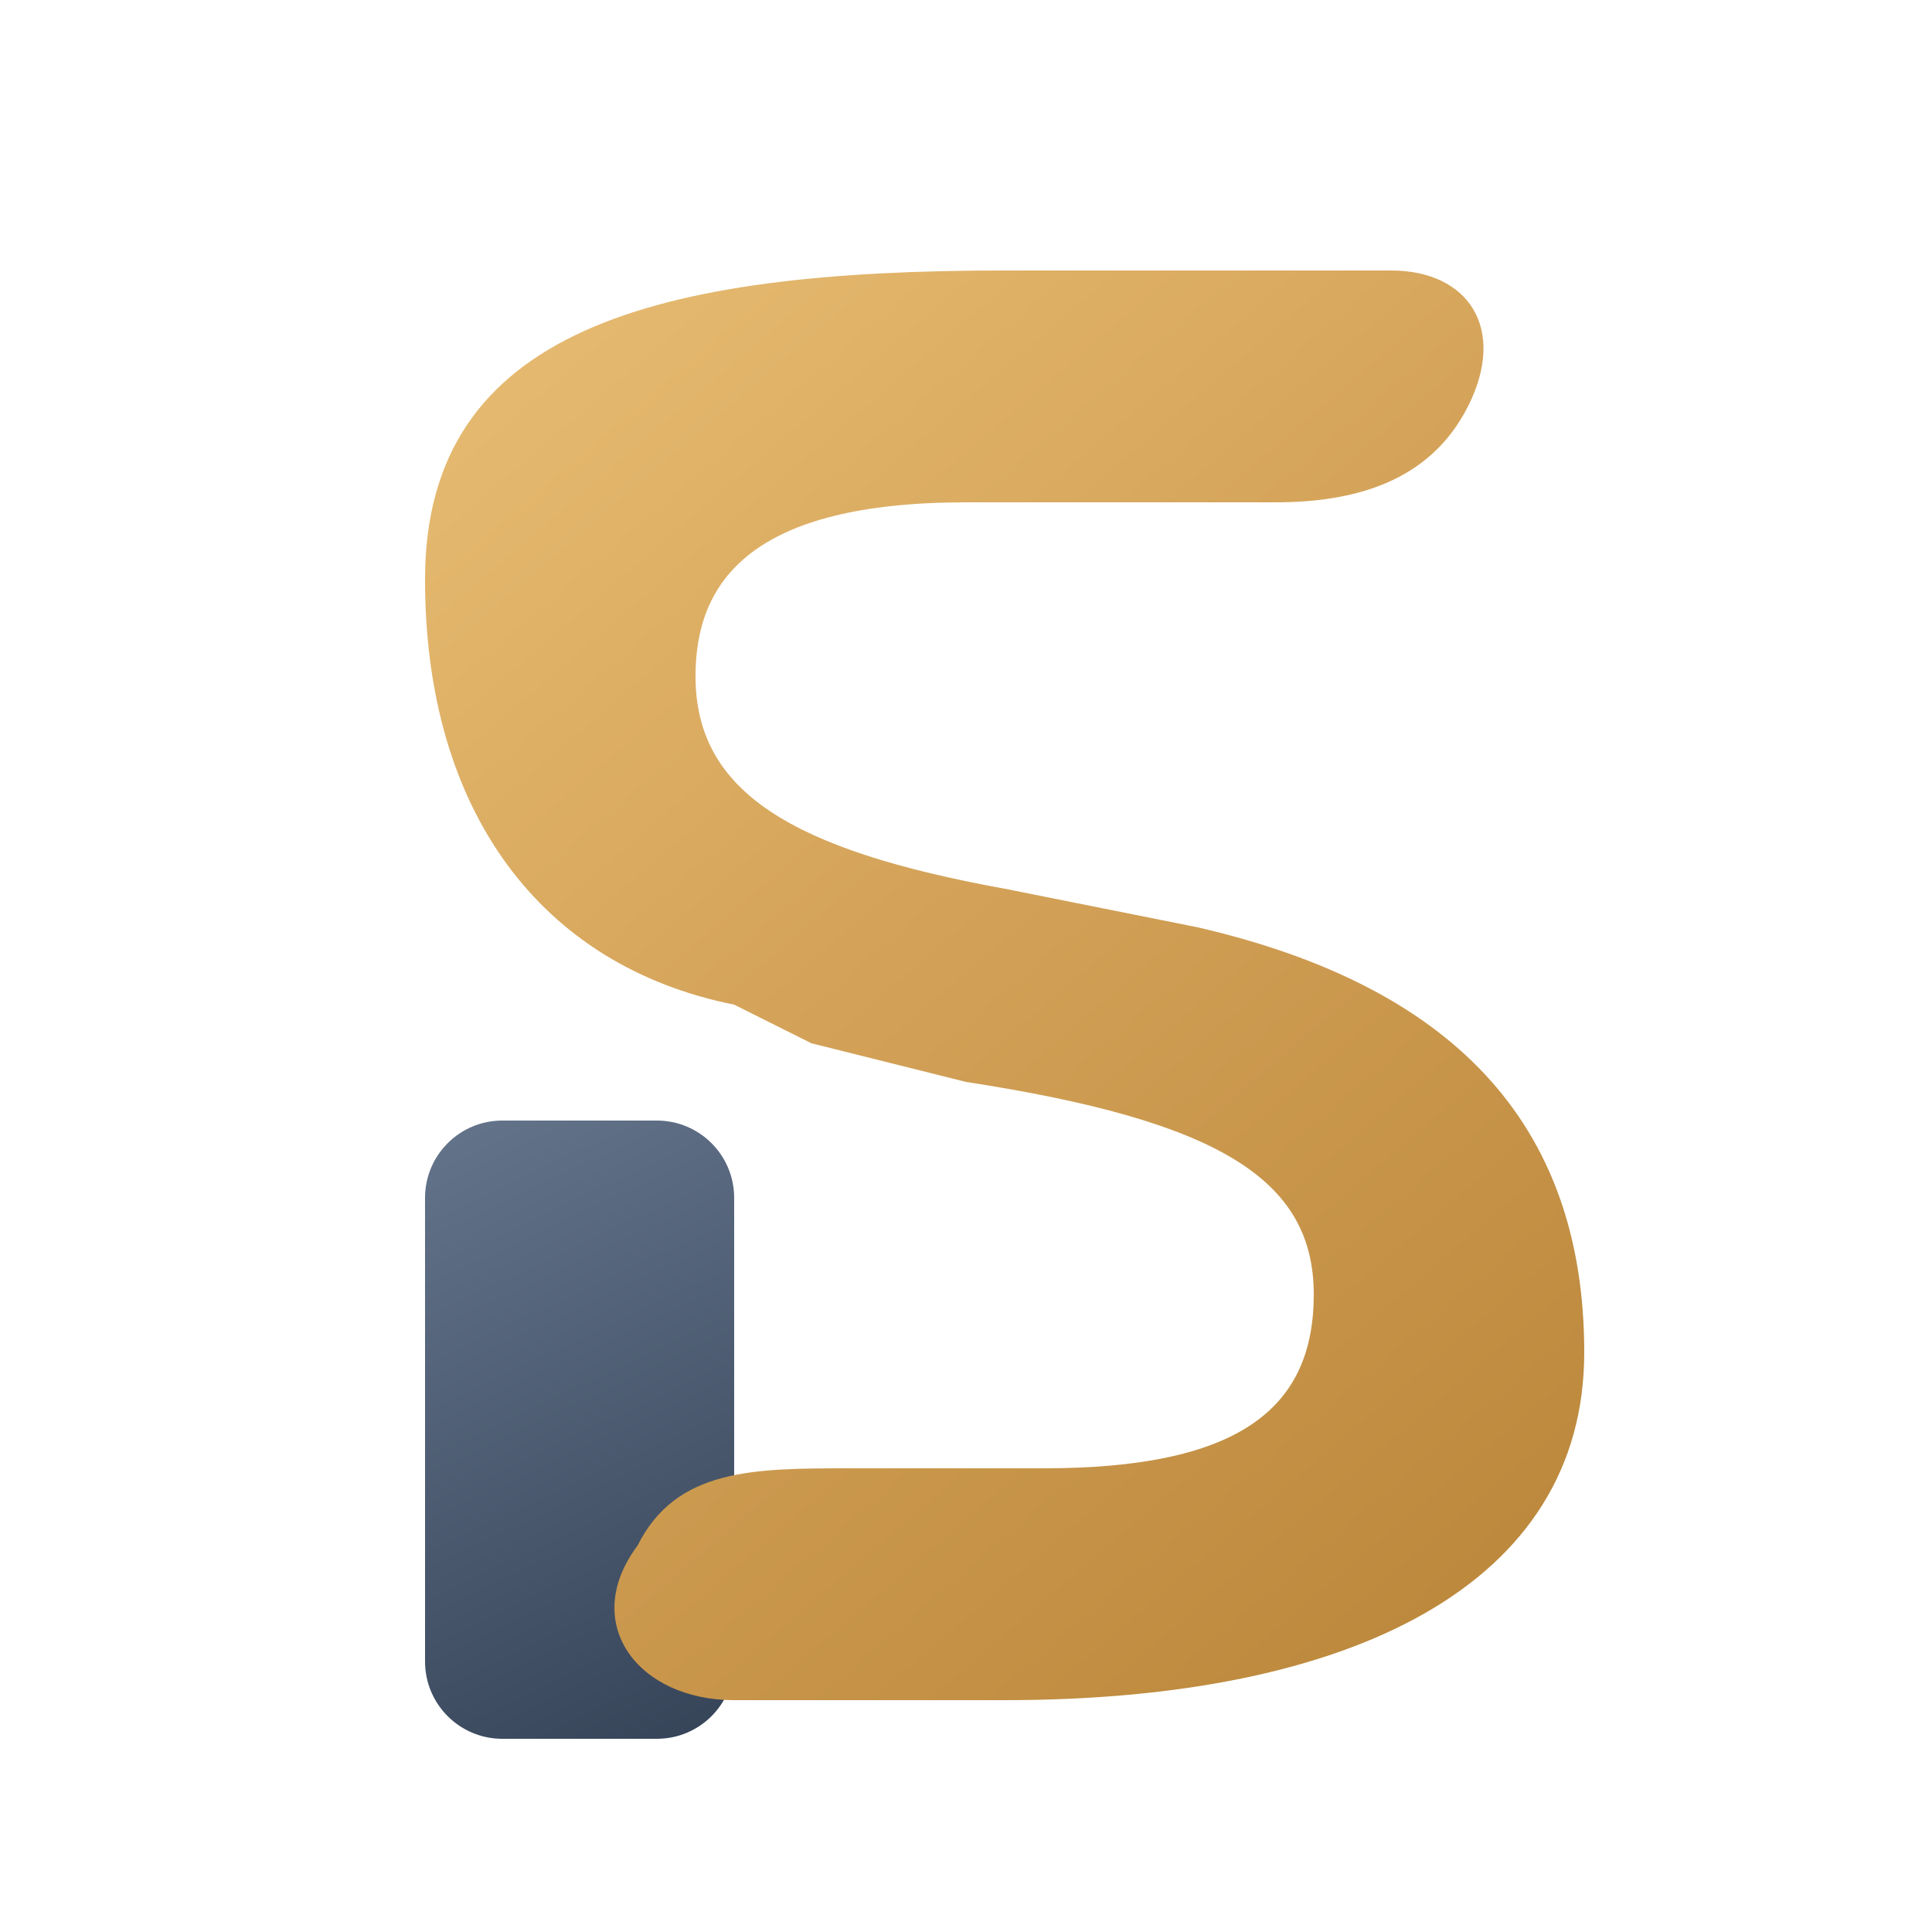
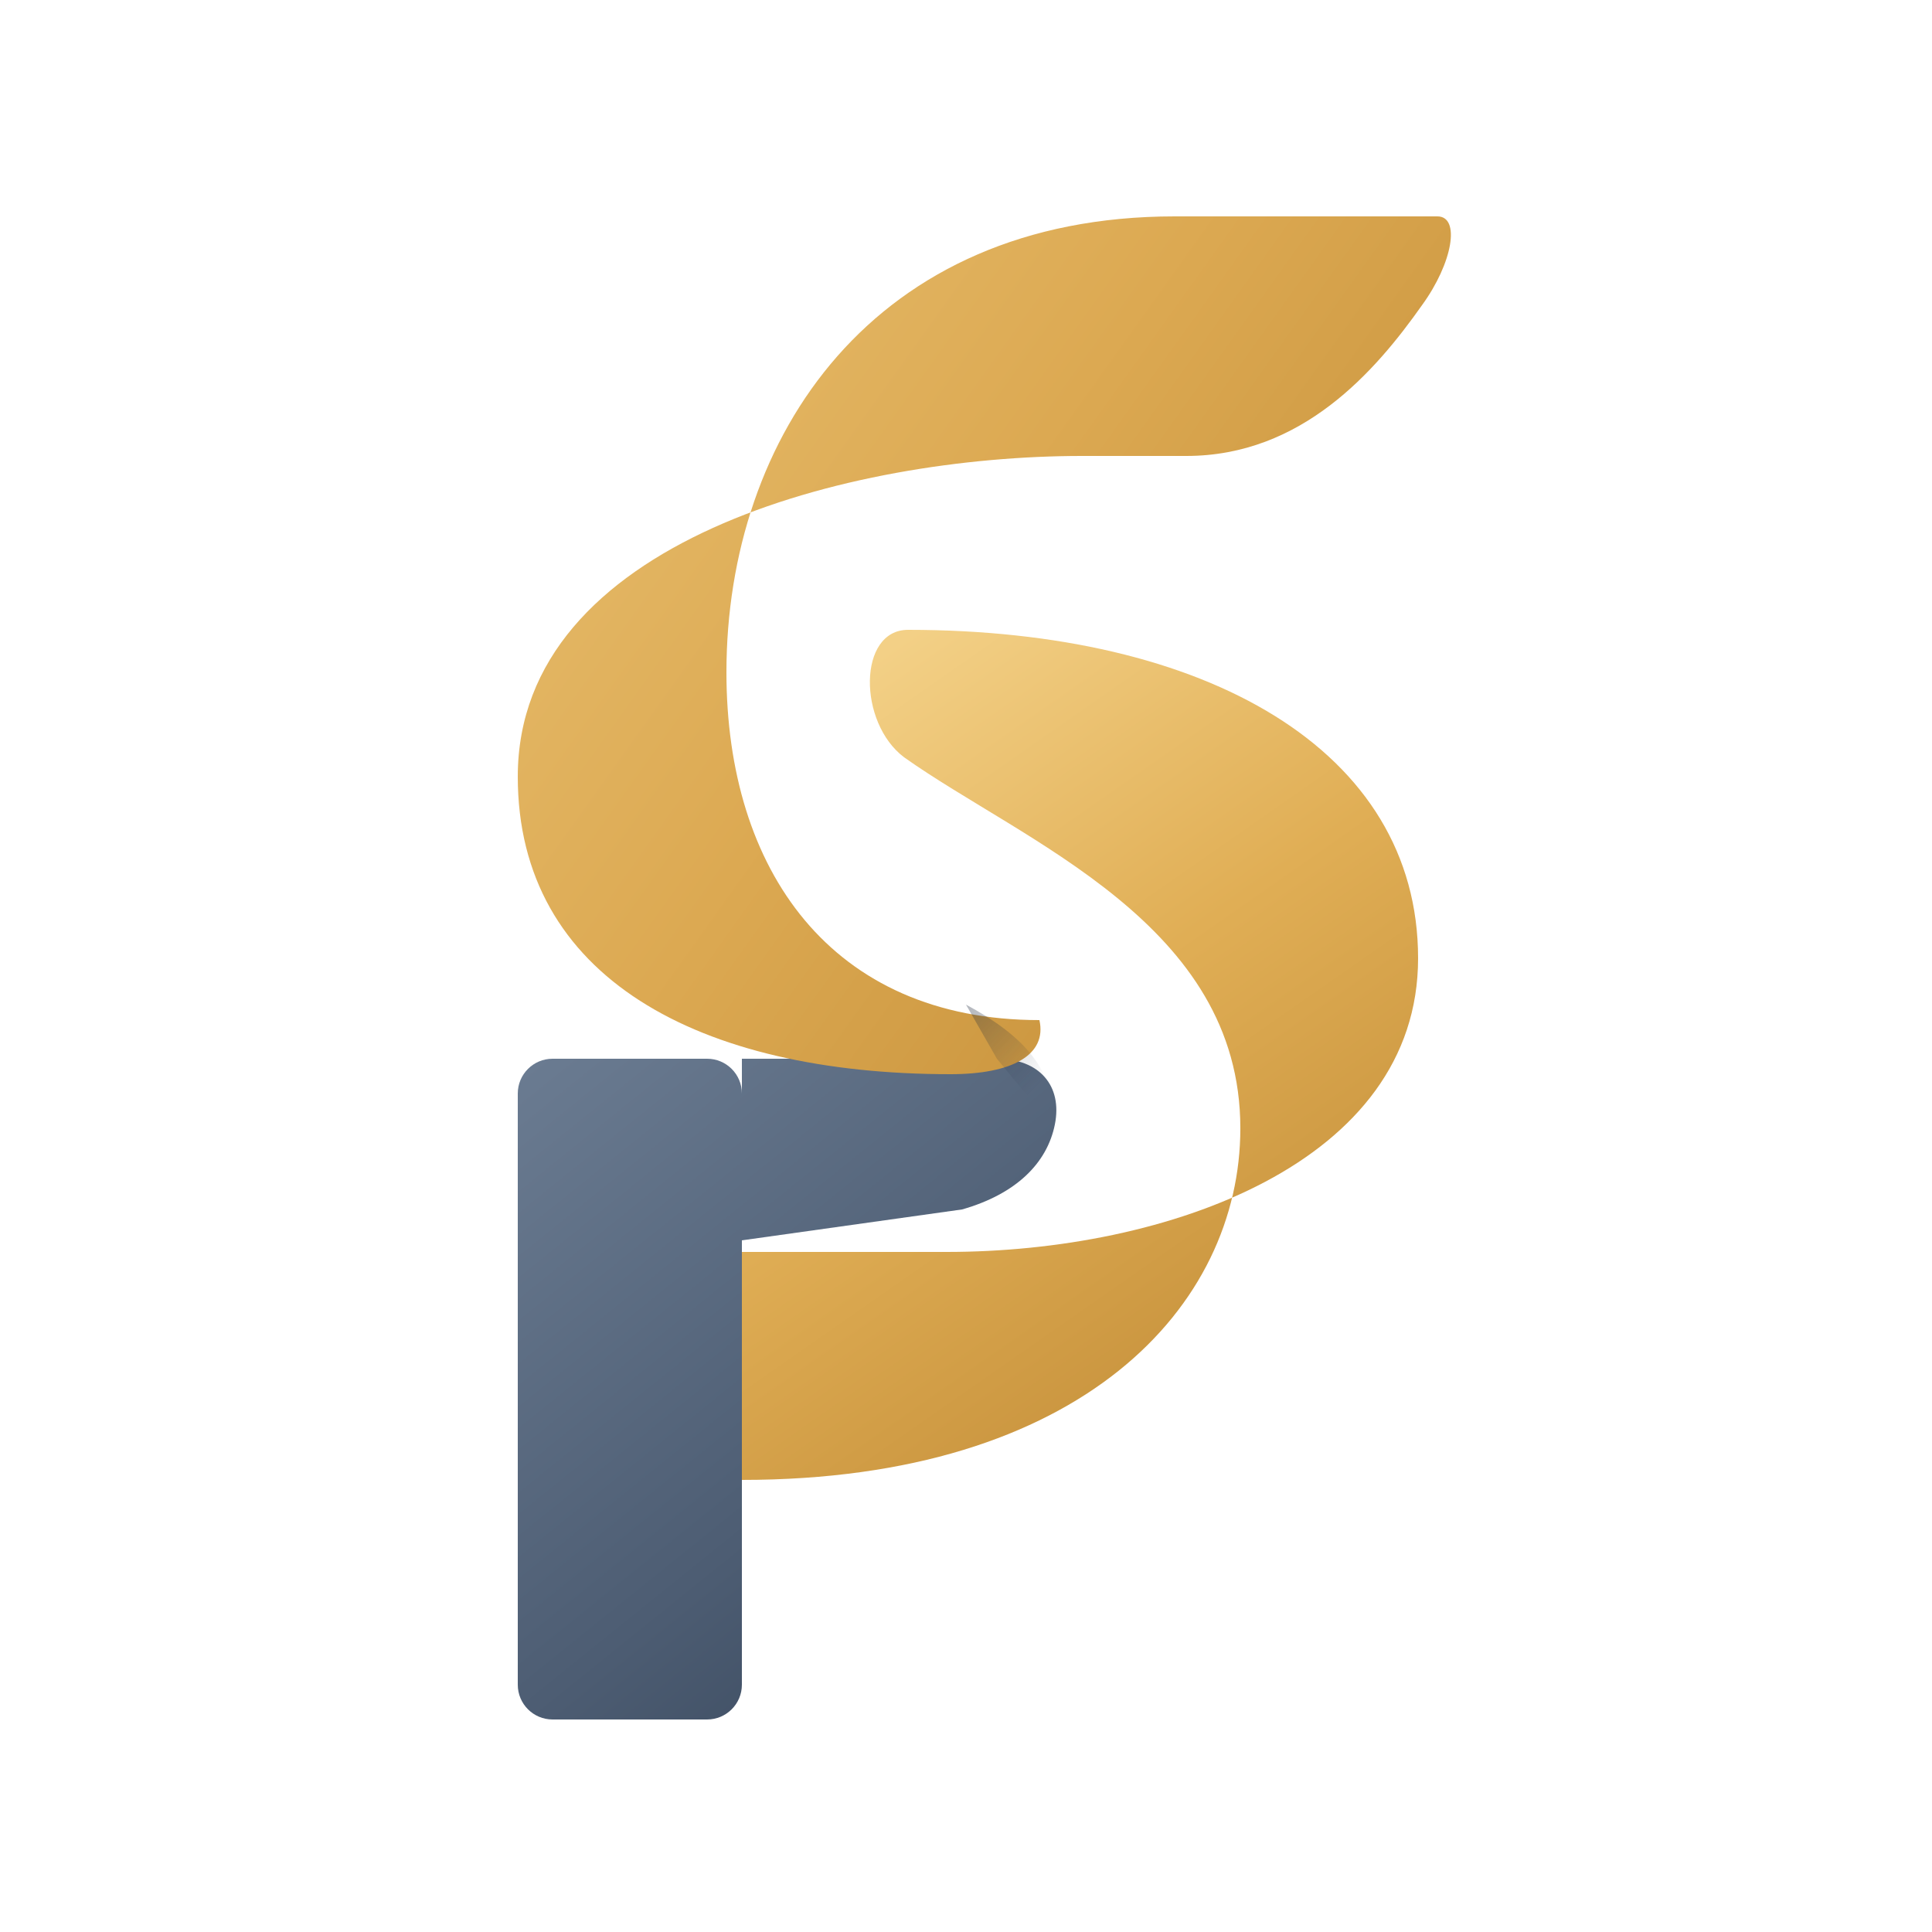
- <svg xmlns="http://www.w3.org/2000/svg" width="100" height="100" viewBox="0 0 100 100" fill="none">
+ <svg xmlns="http://www.w3.org/2000/svg" width="1000" height="1000" viewBox="0 0 1000 1000" fill="none">
  <defs>
-     <linearGradient id="fsGoldGradient" x1="20" y1="15" x2="80" y2="85" gradientUnits="userSpaceOnUse">
-       <stop offset="0%" stop-color="#E8BE74" />
-       <stop offset="45%" stop-color="#D4A359" />
-       <stop offset="100%" stop-color="#BA863A" />
+     <linearGradient id="goldTopGrad" x1="260" y1="100" x2="750" y2="450" gradientUnits="userSpaceOnUse">
+       <stop offset="0%" stop-color="#E9C172" />
+       <stop offset="50%" stop-color="#DCA952" />
+       <stop offset="100%" stop-color="#C48E37" />
    </linearGradient>
-     <linearGradient id="fsSlateGradient" x1="22" y1="58" x2="38" y2="92" gradientUnits="userSpaceOnUse">
-       <stop offset="0%" stop-color="#64748B" />
-       <stop offset="100%" stop-color="#334155" />
+     <linearGradient id="goldBottomGrad" x1="440" y1="350" x2="740" y2="780" gradientUnits="userSpaceOnUse">
+       <stop offset="0%" stop-color="#F3D086" />
+       <stop offset="40%" stop-color="#E0AE55" />
+       <stop offset="100%" stop-color="#BA832F" />
+     </linearGradient>
+     <linearGradient id="slateGrad" x1="260" y1="540" x2="550" y2="900" gradientUnits="userSpaceOnUse">
+       <stop offset="0%" stop-color="#6C7D93" />
+       <stop offset="60%" stop-color="#4D5D73" />
+       <stop offset="100%" stop-color="#354458" />
+     </linearGradient>
+     <linearGradient id="depthShadow" x1="480" y1="480" x2="550" y2="550" gradientUnits="userSpaceOnUse">
+       <stop offset="0%" stop-color="#1E293B" stop-opacity="0.6" />
+       <stop offset="100%" stop-color="#1E293B" stop-opacity="0" />
    </linearGradient>
  </defs>
-   <rect x="22" y="58" width="16" height="32" rx="4" fill="url(#fsSlateGradient)" />
-   <path d="M 38 52 C 28 50, 22 42, 22 30 C 22 17, 34 14, 52 14 L 72 14 C 76 14, 78 17, 76 21 C 74 25, 70 26, 66 26 L 50 26 C 39 26, 36 30, 36 35 C 36 41, 41 44, 52 46 L 62 48 C 75 51, 82 58, 82 70 C 82 82, 70 88, 52 88 L 38 88 C 33 88, 30 84, 33 80 C 35 76, 39 76, 44 76 L 54 76 C 64 76, 68 73, 68 67 C 68 61, 63 58, 50 56 L 42 54 Z" fill="url(#fsGoldGradient)" />
+   <rect x="268" y="548" width="116" height="342" rx="18" fill="url(#slateGrad)" />
+   <path d="M 384 548 L 516 548 C 538 548, 550 562, 546 582 C 542 602, 526 618, 498 626 L 384 642 Z" fill="url(#slateGrad)" />
+   <path d="M 538 528 C 430 528, 376 450, 376 348 C 376 226, 452 112, 608 112 L 744 112 C 756 112, 752 136, 736 158 C 712 192, 674 236, 614 236 L 560 236 C 440 236, 268 280, 268 402 C 268 506, 362 556, 492 556 C 524 556, 542 546, 538 528 Z" fill="url(#goldTopGrad)" />
+   <path d="M 470 326 C 444 326, 444 374, 468 392 C 530 436, 642 478, 642 584 C 642 676, 560 766, 384 766 L 384 648 L 490 648 C 604 648, 734 602, 734 496 C 734 388, 624 326, 470 326 Z" fill="url(#goldBottomGrad)" />
+   <path d="M 500 520 C 528 535, 548 554, 544 582 L 516 548 Z" fill="url(#depthShadow)" />
</svg>
